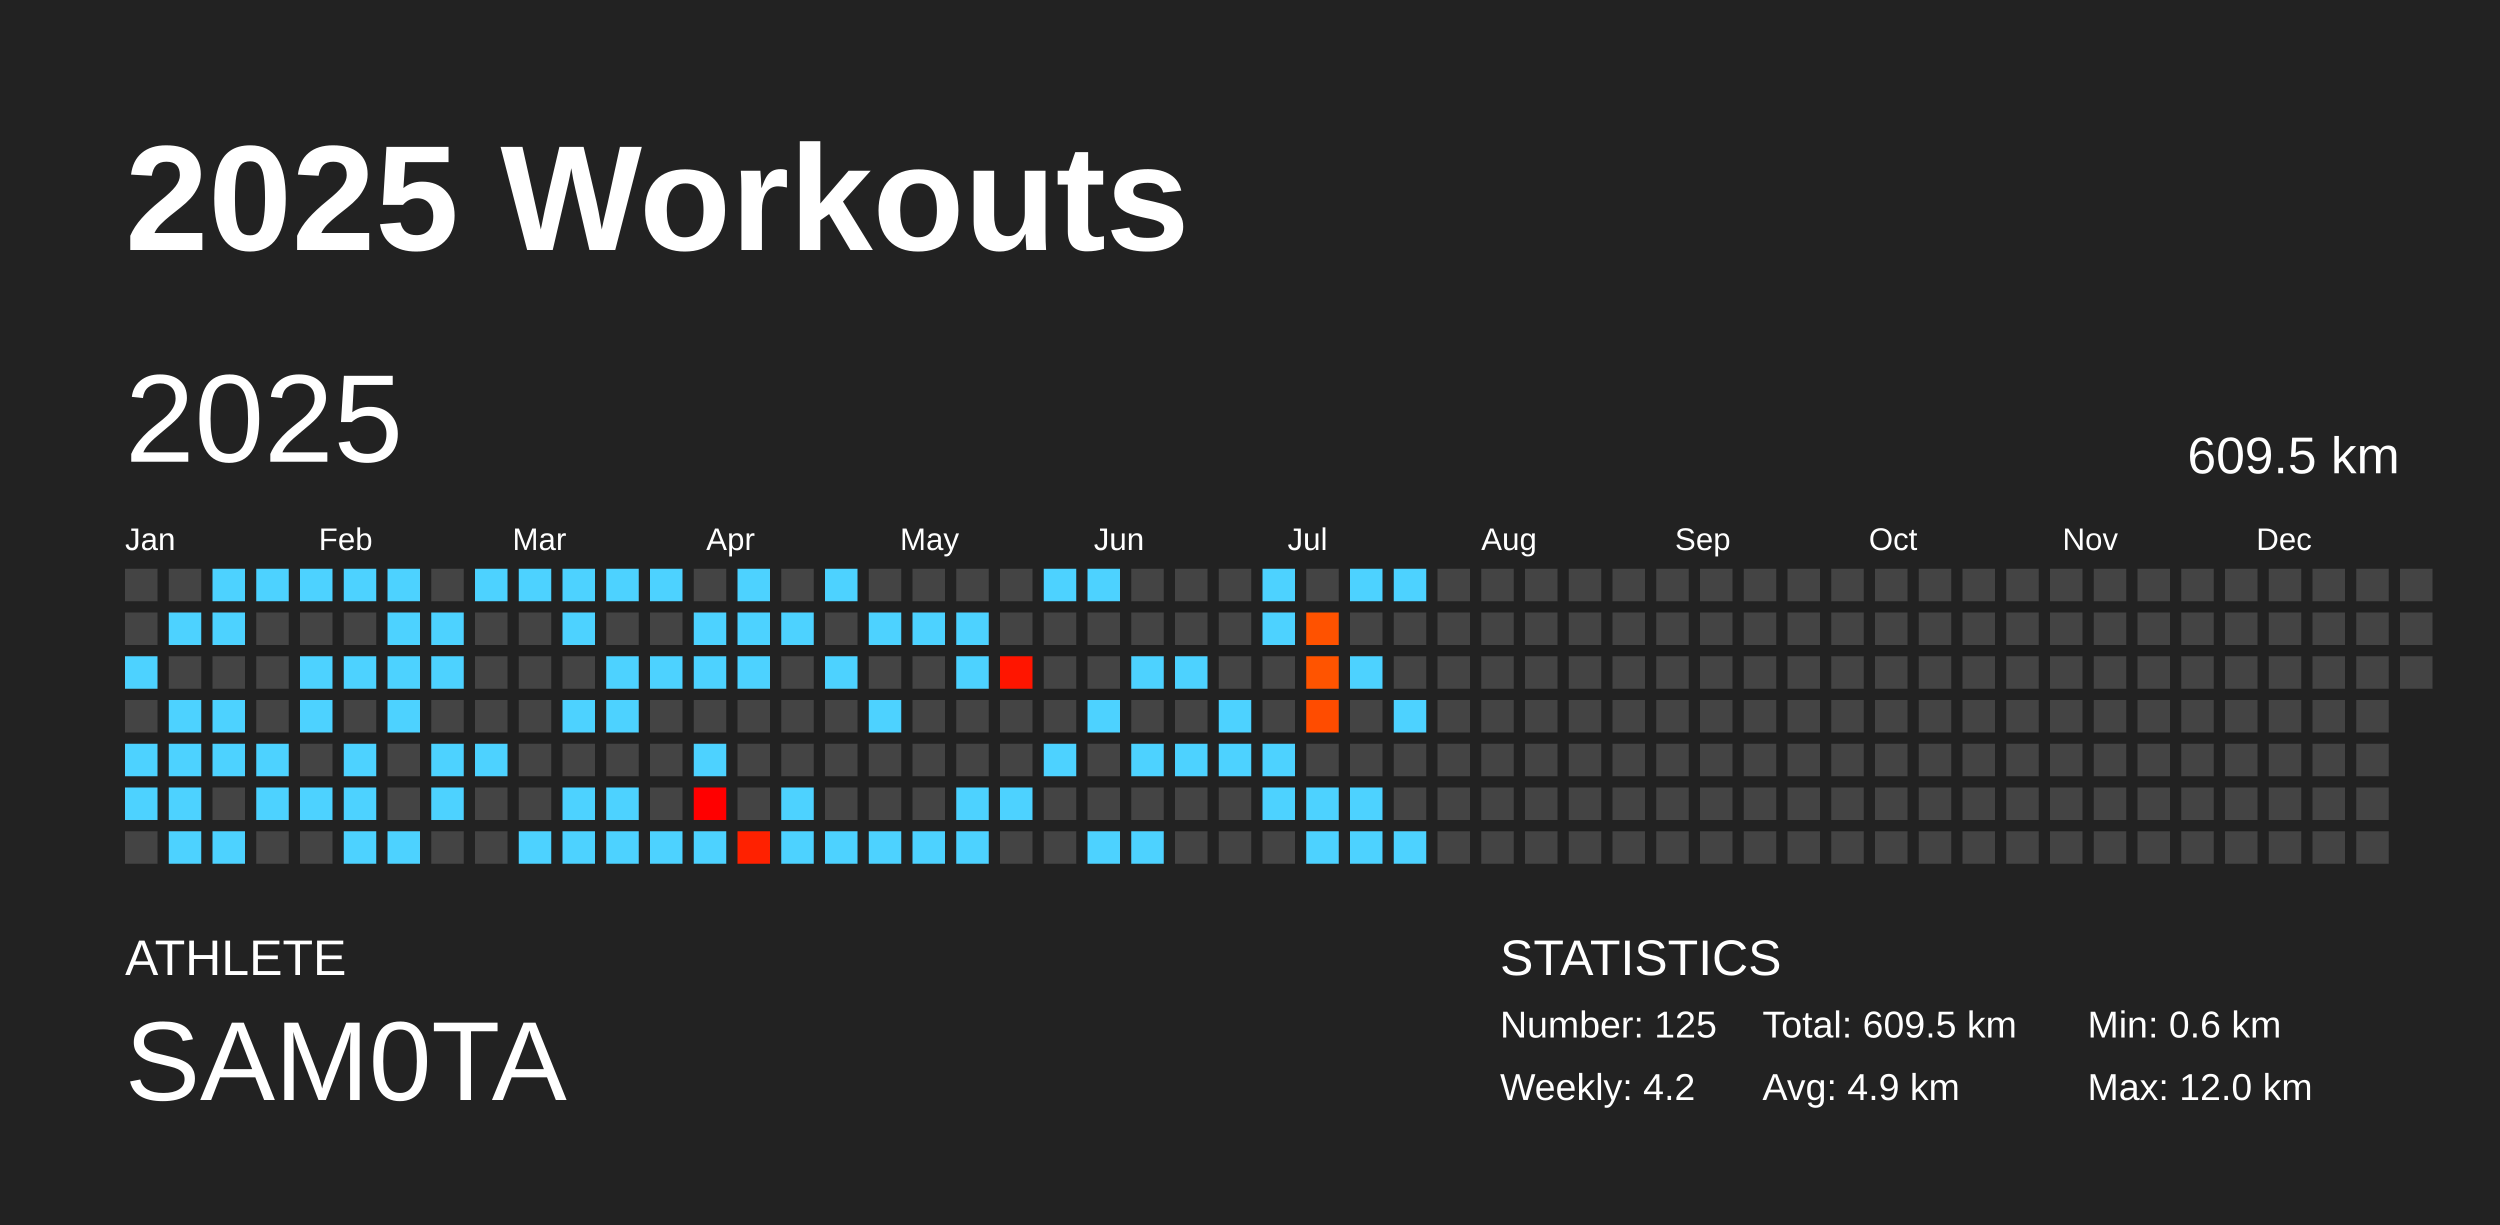
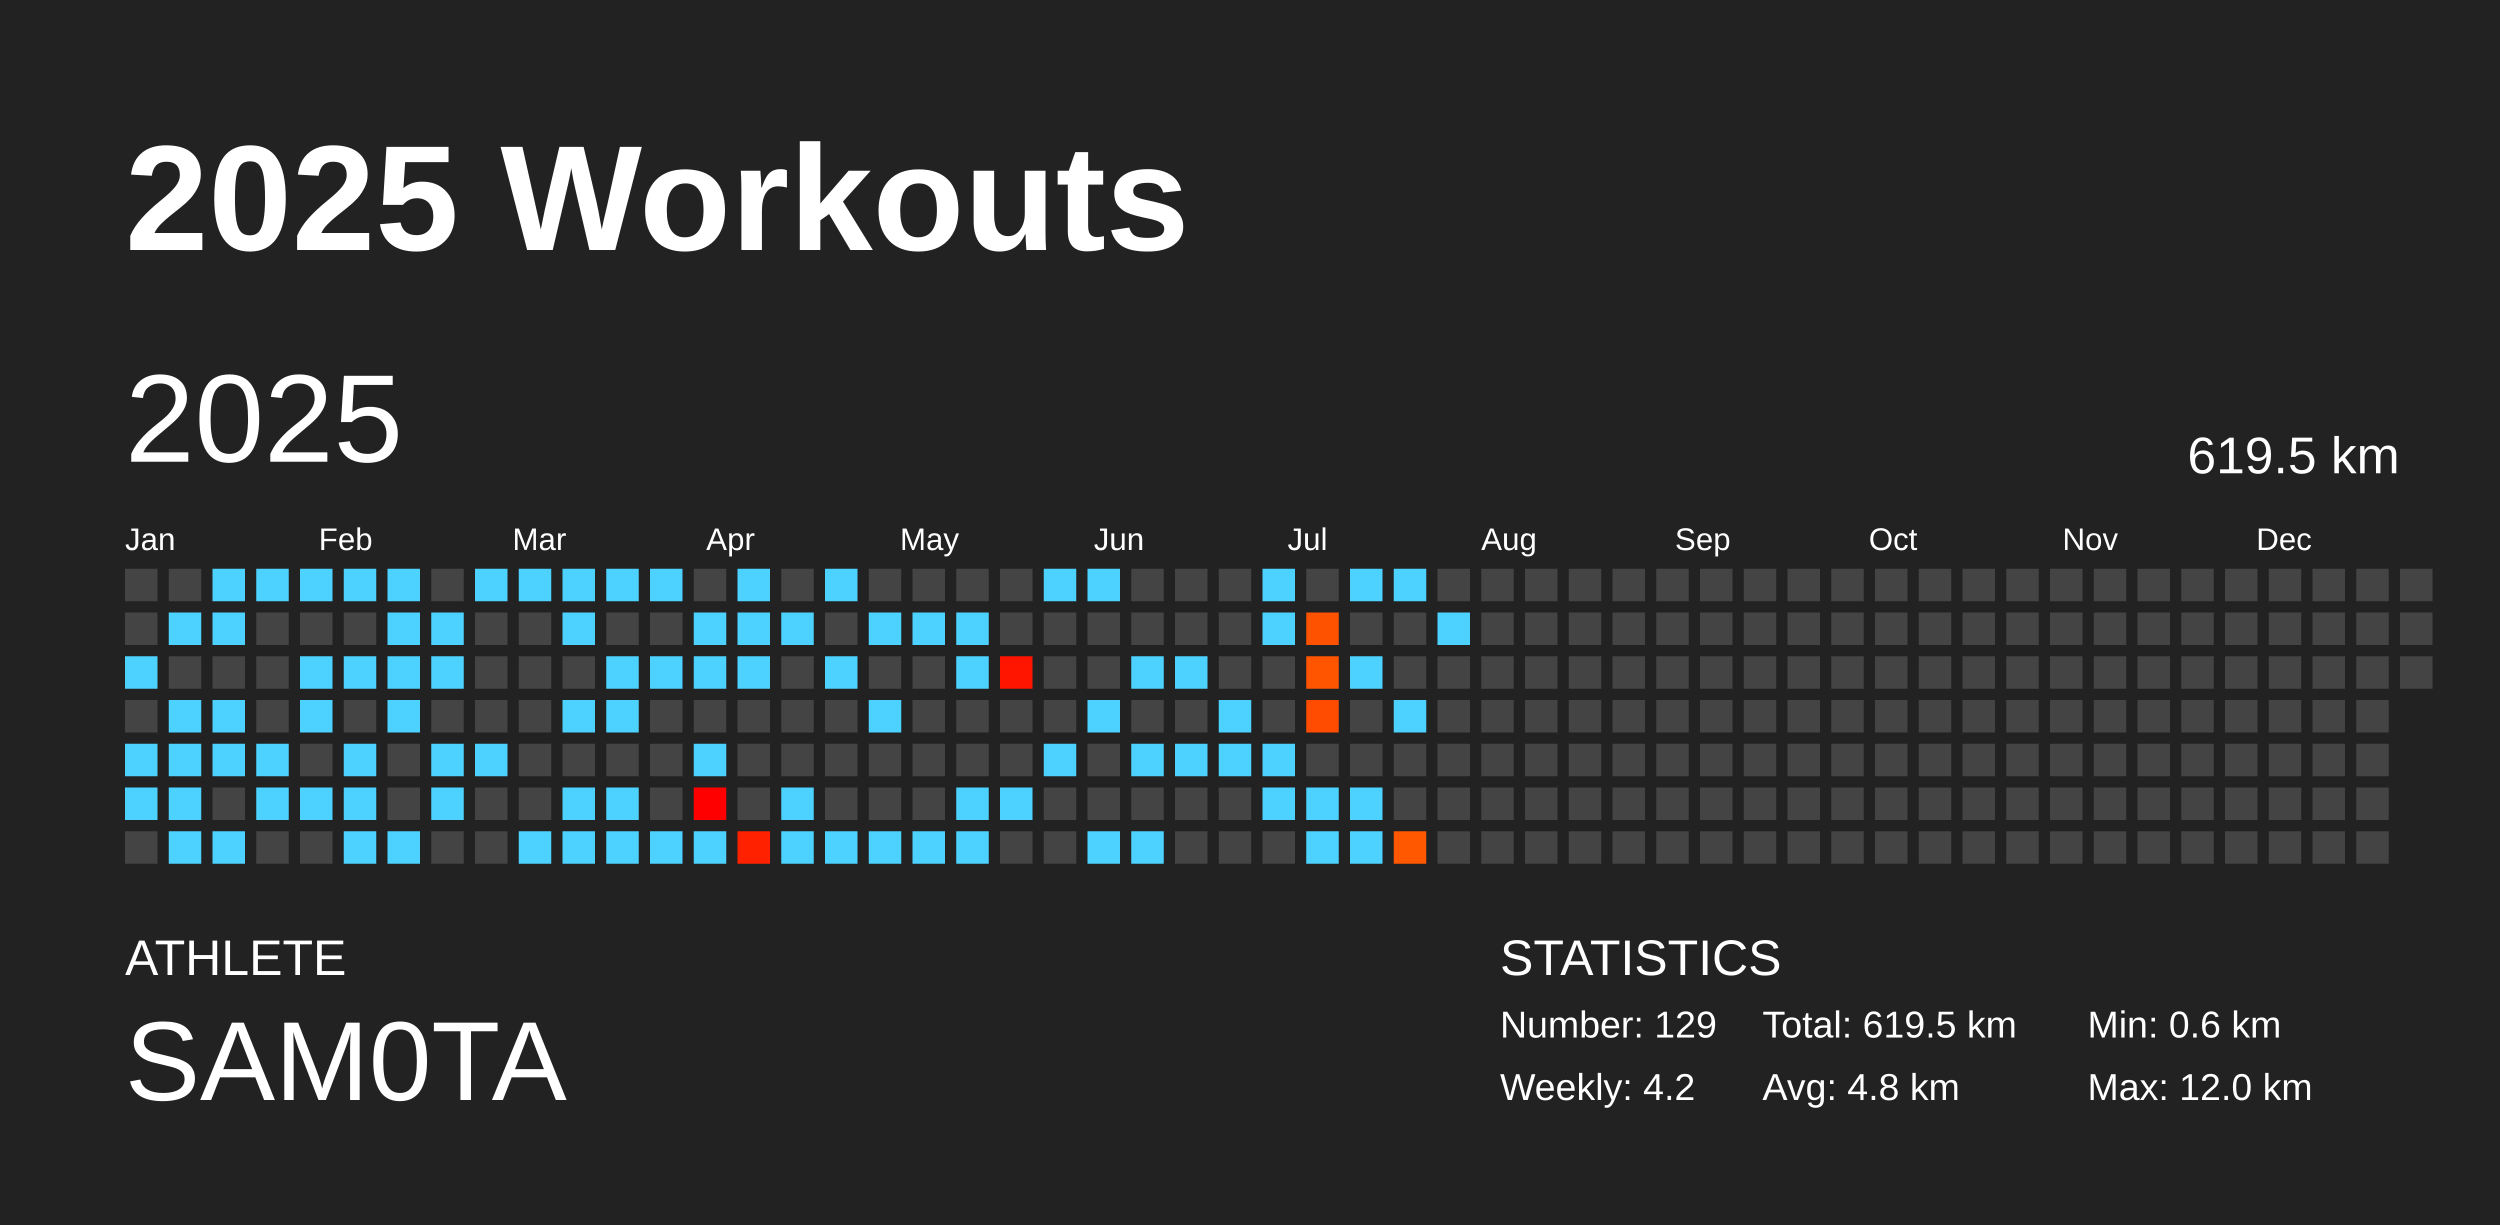
<svg xmlns="http://www.w3.org/2000/svg" baseProfile="full" height="98mm" version="1.1" viewBox="0,0,200,98" width="200mm">
  <defs />
  <rect fill="#222222" height="98" width="200" x="0" y="0" />
  <text fill="#FFFFFF" style="font-size:12px; font-family:Arial; font-weight:bold;" x="10" y="20">2025 Workouts</text>
  <text fill="#FFFFFF" style="font-size:4px; font-family:Arial" x="10" y="78">ATHLETE</text>
  <text fill="#FFFFFF" style="font-size:9px; font-family:Arial" x="10" y="88">SAM0TA</text>
  <text fill="#FFFFFF" style="font-size:4px; font-family:Arial" x="120" y="78">STATISTICS</text>
-   <text fill="#FFFFFF" style="font-size:3px; font-family:Arial" x="120" y="83">Number: 125</text>
+   <text fill="#FFFFFF" style="font-size:3px; font-family:Arial" x="120" y="83">Number: 129</text>
  <text fill="#FFFFFF" style="font-size:3px; font-family:Arial" x="120" y="88">Weekly: 4.2</text>
-   <text fill="#FFFFFF" style="font-size:3px; font-family:Arial" x="141" y="83">Total: 609.5 km</text>
-   <text fill="#FFFFFF" style="font-size:3px; font-family:Arial" x="141" y="88">Avg: 4.9 km</text>
+   <text fill="#FFFFFF" style="font-size:3px; font-family:Arial" x="141" y="83">Total: 619.5 km</text>
+   <text fill="#FFFFFF" style="font-size:3px; font-family:Arial" x="141" y="88">Avg: 4.8 km</text>
  <text fill="#FFFFFF" style="font-size:3px; font-family:Arial" x="167" y="83">Min: 0.6 km</text>
  <text fill="#FFFFFF" style="font-size:3px; font-family:Arial" x="167" y="88">Max: 12.0 km</text>
  <text dominant-baseline="hanging" fill="#FFFFFF" style="font-size:10.0px; font-family:Arial;" x="10" y="30">2025</text>
-   <text dominant-baseline="hanging" fill="#FFFFFF" style="font-size:4.125px; font-family:Arial;" x="175" y="35">609.5 km</text>
+   <text dominant-baseline="hanging" fill="#FFFFFF" style="font-size:4.125px; font-family:Arial;" x="175" y="35">619.5 km</text>
  <text fill="#FFFFFF" style="font-size:2.5px; font-family:Arial" x="10.0" y="44">Jan</text>
  <text fill="#FFFFFF" style="font-size:2.5px; font-family:Arial" x="25.5" y="44">Feb</text>
  <text fill="#FFFFFF" style="font-size:2.5px; font-family:Arial" x="41.0" y="44">Mar</text>
  <text fill="#FFFFFF" style="font-size:2.5px; font-family:Arial" x="56.5" y="44">Apr</text>
  <text fill="#FFFFFF" style="font-size:2.5px; font-family:Arial" x="72.0" y="44">May</text>
  <text fill="#FFFFFF" style="font-size:2.5px; font-family:Arial" x="87.5" y="44">Jun</text>
  <text fill="#FFFFFF" style="font-size:2.5px; font-family:Arial" x="103.0" y="44">Jul</text>
  <text fill="#FFFFFF" style="font-size:2.5px; font-family:Arial" x="118.5" y="44">Aug</text>
  <text fill="#FFFFFF" style="font-size:2.5px; font-family:Arial" x="134.0" y="44">Sep</text>
  <text fill="#FFFFFF" style="font-size:2.5px; font-family:Arial" x="149.5" y="44">Oct</text>
  <text fill="#FFFFFF" style="font-size:2.5px; font-family:Arial" x="165.0" y="44">Nov</text>
  <text fill="#FFFFFF" style="font-size:2.5px; font-family:Arial" x="180.5" y="44">Dec</text>
  <rect fill="#444444" height="2.6" width="2.6" x="10.0" y="45.5" />
  <rect fill="#444444" height="2.6" width="2.6" x="10.0" y="49.0" />
  <rect fill="#4dd2ff" height="2.6" width="2.6" x="10.0" y="52.5" />
  <rect fill="#444444" height="2.6" width="2.6" x="10.0" y="56.0" />
  <rect fill="#4dd2ff" height="2.6" width="2.6" x="10.0" y="59.5" />
  <rect fill="#4dd2ff" height="2.6" width="2.6" x="10.0" y="63.0" />
  <rect fill="#444444" height="2.6" width="2.6" x="10.0" y="66.5" />
  <rect fill="#444444" height="2.6" width="2.6" x="13.5" y="45.5" />
  <rect fill="#4dd2ff" height="2.6" width="2.6" x="13.5" y="49.0" />
  <rect fill="#444444" height="2.6" width="2.6" x="13.5" y="52.5" />
  <rect fill="#4dd2ff" height="2.6" width="2.6" x="13.5" y="56.0" />
  <rect fill="#4dd2ff" height="2.6" width="2.6" x="13.5" y="59.5" />
  <rect fill="#4dd2ff" height="2.6" width="2.6" x="13.5" y="63.0" />
  <rect fill="#4dd2ff" height="2.6" width="2.6" x="13.5" y="66.5" />
  <rect fill="#4dd2ff" height="2.6" width="2.6" x="17.0" y="45.5" />
  <rect fill="#4dd2ff" height="2.6" width="2.6" x="17.0" y="49.0" />
  <rect fill="#444444" height="2.6" width="2.6" x="17.0" y="52.5" />
  <rect fill="#4dd2ff" height="2.6" width="2.6" x="17.0" y="56.0" />
  <rect fill="#4dd2ff" height="2.6" width="2.6" x="17.0" y="59.5" />
  <rect fill="#444444" height="2.6" width="2.6" x="17.0" y="63.0" />
  <rect fill="#4dd2ff" height="2.6" width="2.6" x="17.0" y="66.5" />
  <rect fill="#4dd2ff" height="2.6" width="2.6" x="20.5" y="45.5" />
  <rect fill="#444444" height="2.6" width="2.6" x="20.5" y="49.0" />
  <rect fill="#444444" height="2.6" width="2.6" x="20.5" y="52.5" />
  <rect fill="#444444" height="2.6" width="2.6" x="20.5" y="56.0" />
  <rect fill="#4dd2ff" height="2.6" width="2.6" x="20.5" y="59.5" />
  <rect fill="#4dd2ff" height="2.6" width="2.6" x="20.5" y="63.0" />
  <rect fill="#444444" height="2.6" width="2.6" x="20.5" y="66.5" />
  <rect fill="#4dd2ff" height="2.6" width="2.6" x="24.0" y="45.5" />
  <rect fill="#444444" height="2.6" width="2.6" x="24.0" y="49.0" />
  <rect fill="#4dd2ff" height="2.6" width="2.6" x="24.0" y="52.5" />
  <rect fill="#4dd2ff" height="2.6" width="2.6" x="24.0" y="56.0" />
  <rect fill="#444444" height="2.6" width="2.6" x="24.0" y="59.5" />
  <rect fill="#4dd2ff" height="2.6" width="2.6" x="24.0" y="63.0" />
  <rect fill="#444444" height="2.6" width="2.6" x="24.0" y="66.5" />
  <rect fill="#4dd2ff" height="2.6" width="2.6" x="27.5" y="45.5" />
  <rect fill="#444444" height="2.6" width="2.6" x="27.5" y="49.0" />
  <rect fill="#4dd2ff" height="2.6" width="2.6" x="27.5" y="52.5" />
  <rect fill="#444444" height="2.6" width="2.6" x="27.5" y="56.0" />
  <rect fill="#4dd2ff" height="2.6" width="2.6" x="27.5" y="59.5" />
  <rect fill="#4dd2ff" height="2.6" width="2.6" x="27.5" y="63.0" />
  <rect fill="#4dd2ff" height="2.6" width="2.6" x="27.5" y="66.5" />
  <rect fill="#4dd2ff" height="2.6" width="2.6" x="31.0" y="45.5" />
  <rect fill="#4dd2ff" height="2.6" width="2.6" x="31.0" y="49.0" />
  <rect fill="#4dd2ff" height="2.6" width="2.6" x="31.0" y="52.5" />
  <rect fill="#4dd2ff" height="2.6" width="2.6" x="31.0" y="56.0" />
  <rect fill="#444444" height="2.6" width="2.6" x="31.0" y="59.5" />
  <rect fill="#444444" height="2.6" width="2.6" x="31.0" y="63.0" />
  <rect fill="#4dd2ff" height="2.6" width="2.6" x="31.0" y="66.5" />
  <rect fill="#444444" height="2.6" width="2.6" x="34.5" y="45.5" />
  <rect fill="#4dd2ff" height="2.6" width="2.6" x="34.5" y="49.0" />
  <rect fill="#4dd2ff" height="2.6" width="2.6" x="34.5" y="52.5" />
  <rect fill="#444444" height="2.6" width="2.6" x="34.5" y="56.0" />
  <rect fill="#4dd2ff" height="2.6" width="2.6" x="34.5" y="59.5" />
  <rect fill="#4dd2ff" height="2.6" width="2.6" x="34.5" y="63.0" />
  <rect fill="#444444" height="2.6" width="2.6" x="34.5" y="66.5" />
  <rect fill="#4dd2ff" height="2.6" width="2.6" x="38.0" y="45.5" />
  <rect fill="#444444" height="2.6" width="2.6" x="38.0" y="49.0" />
  <rect fill="#444444" height="2.6" width="2.6" x="38.0" y="52.5" />
  <rect fill="#444444" height="2.6" width="2.6" x="38.0" y="56.0" />
  <rect fill="#4dd2ff" height="2.6" width="2.6" x="38.0" y="59.5" />
  <rect fill="#444444" height="2.6" width="2.6" x="38.0" y="63.0" />
  <rect fill="#444444" height="2.6" width="2.6" x="38.0" y="66.5" />
  <rect fill="#4dd2ff" height="2.6" width="2.6" x="41.5" y="45.5" />
  <rect fill="#444444" height="2.6" width="2.6" x="41.5" y="49.0" />
  <rect fill="#444444" height="2.6" width="2.6" x="41.5" y="52.5" />
  <rect fill="#444444" height="2.6" width="2.6" x="41.5" y="56.0" />
  <rect fill="#444444" height="2.6" width="2.6" x="41.5" y="59.5" />
  <rect fill="#444444" height="2.6" width="2.6" x="41.5" y="63.0" />
  <rect fill="#4dd2ff" height="2.6" width="2.6" x="41.5" y="66.5" />
  <rect fill="#4dd2ff" height="2.6" width="2.6" x="45.0" y="45.5" />
  <rect fill="#4dd2ff" height="2.6" width="2.6" x="45.0" y="49.0" />
  <rect fill="#444444" height="2.6" width="2.6" x="45.0" y="52.5" />
  <rect fill="#4dd2ff" height="2.6" width="2.6" x="45.0" y="56.0" />
  <rect fill="#444444" height="2.6" width="2.6" x="45.0" y="59.5" />
  <rect fill="#4dd2ff" height="2.6" width="2.6" x="45.0" y="63.0" />
  <rect fill="#4dd2ff" height="2.6" width="2.6" x="45.0" y="66.5" />
  <rect fill="#4dd2ff" height="2.6" width="2.6" x="48.5" y="45.5" />
  <rect fill="#444444" height="2.6" width="2.6" x="48.5" y="49.0" />
  <rect fill="#4dd2ff" height="2.6" width="2.6" x="48.5" y="52.5" />
  <rect fill="#4dd2ff" height="2.6" width="2.6" x="48.5" y="56.0" />
  <rect fill="#444444" height="2.6" width="2.6" x="48.5" y="59.5" />
  <rect fill="#4dd2ff" height="2.6" width="2.6" x="48.5" y="63.0" />
  <rect fill="#4dd2ff" height="2.6" width="2.6" x="48.5" y="66.5" />
  <rect fill="#4dd2ff" height="2.6" width="2.6" x="52.0" y="45.5" />
  <rect fill="#444444" height="2.6" width="2.6" x="52.0" y="49.0" />
  <rect fill="#4dd2ff" height="2.6" width="2.6" x="52.0" y="52.5" />
  <rect fill="#444444" height="2.6" width="2.6" x="52.0" y="56.0" />
  <rect fill="#444444" height="2.6" width="2.6" x="52.0" y="59.5" />
  <rect fill="#444444" height="2.6" width="2.6" x="52.0" y="63.0" />
  <rect fill="#4dd2ff" height="2.6" width="2.6" x="52.0" y="66.5" />
  <rect fill="#444444" height="2.6" width="2.6" x="55.5" y="45.5" />
  <rect fill="#4dd2ff" height="2.6" width="2.6" x="55.5" y="49.0" />
  <rect fill="#4dd2ff" height="2.6" width="2.6" x="55.5" y="52.5" />
  <rect fill="#444444" height="2.6" width="2.6" x="55.5" y="56.0" />
  <rect fill="#4dd2ff" height="2.6" width="2.6" x="55.5" y="59.5" />
  <rect fill="#ff0000" height="2.6" width="2.6" x="55.5" y="63.0" />
  <rect fill="#4dd2ff" height="2.6" width="2.6" x="55.5" y="66.5" />
  <rect fill="#4dd2ff" height="2.6" width="2.6" x="59.0" y="45.5" />
  <rect fill="#4dd2ff" height="2.6" width="2.6" x="59.0" y="49.0" />
  <rect fill="#4dd2ff" height="2.6" width="2.6" x="59.0" y="52.5" />
  <rect fill="#444444" height="2.6" width="2.6" x="59.0" y="56.0" />
  <rect fill="#444444" height="2.6" width="2.6" x="59.0" y="59.5" />
  <rect fill="#444444" height="2.6" width="2.6" x="59.0" y="63.0" />
  <rect fill="#ff2100" height="2.6" width="2.6" x="59.0" y="66.5" />
  <rect fill="#444444" height="2.6" width="2.6" x="62.5" y="45.5" />
  <rect fill="#4dd2ff" height="2.6" width="2.6" x="62.5" y="49.0" />
  <rect fill="#444444" height="2.6" width="2.6" x="62.5" y="52.5" />
  <rect fill="#444444" height="2.6" width="2.6" x="62.5" y="56.0" />
  <rect fill="#444444" height="2.6" width="2.6" x="62.5" y="59.5" />
  <rect fill="#4dd2ff" height="2.6" width="2.6" x="62.5" y="63.0" />
  <rect fill="#4dd2ff" height="2.6" width="2.6" x="62.5" y="66.5" />
  <rect fill="#4dd2ff" height="2.6" width="2.6" x="66.0" y="45.5" />
  <rect fill="#444444" height="2.6" width="2.6" x="66.0" y="49.0" />
  <rect fill="#4dd2ff" height="2.6" width="2.6" x="66.0" y="52.5" />
  <rect fill="#444444" height="2.6" width="2.6" x="66.0" y="56.0" />
  <rect fill="#444444" height="2.6" width="2.6" x="66.0" y="59.5" />
  <rect fill="#444444" height="2.6" width="2.6" x="66.0" y="63.0" />
  <rect fill="#4dd2ff" height="2.6" width="2.6" x="66.0" y="66.5" />
  <rect fill="#444444" height="2.6" width="2.6" x="69.5" y="45.5" />
  <rect fill="#4dd2ff" height="2.6" width="2.6" x="69.5" y="49.0" />
  <rect fill="#444444" height="2.6" width="2.6" x="69.5" y="52.5" />
  <rect fill="#4dd2ff" height="2.6" width="2.6" x="69.5" y="56.0" />
  <rect fill="#444444" height="2.6" width="2.6" x="69.5" y="59.5" />
  <rect fill="#444444" height="2.6" width="2.6" x="69.5" y="63.0" />
  <rect fill="#4dd2ff" height="2.6" width="2.6" x="69.5" y="66.5" />
  <rect fill="#444444" height="2.6" width="2.6" x="73.0" y="45.5" />
  <rect fill="#4dd2ff" height="2.6" width="2.6" x="73.0" y="49.0" />
  <rect fill="#444444" height="2.6" width="2.6" x="73.0" y="52.5" />
  <rect fill="#444444" height="2.6" width="2.6" x="73.0" y="56.0" />
  <rect fill="#444444" height="2.6" width="2.6" x="73.0" y="59.5" />
  <rect fill="#444444" height="2.6" width="2.6" x="73.0" y="63.0" />
  <rect fill="#4dd2ff" height="2.6" width="2.6" x="73.0" y="66.5" />
  <rect fill="#444444" height="2.6" width="2.6" x="76.5" y="45.5" />
  <rect fill="#4dd2ff" height="2.6" width="2.6" x="76.5" y="49.0" />
  <rect fill="#4dd2ff" height="2.6" width="2.6" x="76.5" y="52.5" />
  <rect fill="#444444" height="2.6" width="2.6" x="76.5" y="56.0" />
  <rect fill="#444444" height="2.6" width="2.6" x="76.5" y="59.5" />
  <rect fill="#4dd2ff" height="2.6" width="2.6" x="76.5" y="63.0" />
  <rect fill="#4dd2ff" height="2.6" width="2.6" x="76.5" y="66.5" />
  <rect fill="#444444" height="2.6" width="2.6" x="80.0" y="45.5" />
  <rect fill="#444444" height="2.6" width="2.6" x="80.0" y="49.0" />
  <rect fill="#ff1500" height="2.6" width="2.6" x="80.0" y="52.5" />
  <rect fill="#444444" height="2.6" width="2.6" x="80.0" y="56.0" />
  <rect fill="#444444" height="2.6" width="2.6" x="80.0" y="59.5" />
  <rect fill="#4dd2ff" height="2.6" width="2.6" x="80.0" y="63.0" />
  <rect fill="#444444" height="2.6" width="2.6" x="80.0" y="66.5" />
  <rect fill="#4dd2ff" height="2.6" width="2.6" x="83.5" y="45.5" />
  <rect fill="#444444" height="2.6" width="2.6" x="83.5" y="49.0" />
  <rect fill="#444444" height="2.6" width="2.6" x="83.5" y="52.5" />
  <rect fill="#444444" height="2.6" width="2.6" x="83.5" y="56.0" />
  <rect fill="#4dd2ff" height="2.6" width="2.6" x="83.5" y="59.5" />
  <rect fill="#444444" height="2.6" width="2.6" x="83.5" y="63.0" />
  <rect fill="#444444" height="2.6" width="2.6" x="83.5" y="66.5" />
  <rect fill="#4dd2ff" height="2.6" width="2.6" x="87.0" y="45.5" />
  <rect fill="#444444" height="2.6" width="2.6" x="87.0" y="49.0" />
  <rect fill="#444444" height="2.6" width="2.6" x="87.0" y="52.5" />
  <rect fill="#4dd2ff" height="2.6" width="2.6" x="87.0" y="56.0" />
  <rect fill="#444444" height="2.6" width="2.6" x="87.0" y="59.5" />
  <rect fill="#444444" height="2.6" width="2.6" x="87.0" y="63.0" />
  <rect fill="#4dd2ff" height="2.6" width="2.6" x="87.0" y="66.5" />
  <rect fill="#444444" height="2.6" width="2.6" x="90.5" y="45.5" />
  <rect fill="#444444" height="2.6" width="2.6" x="90.5" y="49.0" />
  <rect fill="#4dd2ff" height="2.6" width="2.6" x="90.5" y="52.5" />
  <rect fill="#444444" height="2.6" width="2.6" x="90.5" y="56.0" />
  <rect fill="#4dd2ff" height="2.6" width="2.6" x="90.5" y="59.5" />
  <rect fill="#444444" height="2.6" width="2.6" x="90.5" y="63.0" />
  <rect fill="#4dd2ff" height="2.6" width="2.6" x="90.5" y="66.5" />
  <rect fill="#444444" height="2.6" width="2.6" x="94.0" y="45.5" />
  <rect fill="#444444" height="2.6" width="2.6" x="94.0" y="49.0" />
  <rect fill="#4dd2ff" height="2.6" width="2.6" x="94.0" y="52.5" />
  <rect fill="#444444" height="2.6" width="2.6" x="94.0" y="56.0" />
  <rect fill="#4dd2ff" height="2.6" width="2.6" x="94.0" y="59.5" />
  <rect fill="#444444" height="2.6" width="2.6" x="94.0" y="63.0" />
  <rect fill="#444444" height="2.6" width="2.6" x="94.0" y="66.5" />
  <rect fill="#444444" height="2.6" width="2.6" x="97.5" y="45.5" />
  <rect fill="#444444" height="2.6" width="2.6" x="97.5" y="49.0" />
  <rect fill="#444444" height="2.6" width="2.6" x="97.5" y="52.5" />
  <rect fill="#4dd2ff" height="2.6" width="2.6" x="97.5" y="56.0" />
  <rect fill="#4dd2ff" height="2.6" width="2.6" x="97.5" y="59.5" />
  <rect fill="#444444" height="2.6" width="2.6" x="97.5" y="63.0" />
  <rect fill="#444444" height="2.6" width="2.6" x="97.5" y="66.5" />
  <rect fill="#4dd2ff" height="2.6" width="2.6" x="101.0" y="45.5" />
  <rect fill="#4dd2ff" height="2.6" width="2.6" x="101.0" y="49.0" />
  <rect fill="#444444" height="2.6" width="2.6" x="101.0" y="52.5" />
  <rect fill="#444444" height="2.6" width="2.6" x="101.0" y="56.0" />
  <rect fill="#4dd2ff" height="2.6" width="2.6" x="101.0" y="59.5" />
  <rect fill="#4dd2ff" height="2.6" width="2.6" x="101.0" y="63.0" />
  <rect fill="#444444" height="2.6" width="2.6" x="101.0" y="66.5" />
  <rect fill="#444444" height="2.6" width="2.6" x="104.5" y="45.5" />
  <rect fill="#ff5200" height="2.6" width="2.6" x="104.5" y="49.0" />
  <rect fill="#ff5400" height="2.6" width="2.6" x="104.5" y="52.5" />
  <rect fill="#ff4c00" height="2.6" width="2.6" x="104.5" y="56.0" />
  <rect fill="#444444" height="2.6" width="2.6" x="104.5" y="59.5" />
  <rect fill="#4dd2ff" height="2.6" width="2.6" x="104.5" y="63.0" />
  <rect fill="#4dd2ff" height="2.6" width="2.6" x="104.5" y="66.5" />
  <rect fill="#4dd2ff" height="2.6" width="2.6" x="108.0" y="45.5" />
  <rect fill="#444444" height="2.6" width="2.6" x="108.0" y="49.0" />
  <rect fill="#4dd2ff" height="2.6" width="2.6" x="108.0" y="52.5" />
  <rect fill="#444444" height="2.6" width="2.6" x="108.0" y="56.0" />
  <rect fill="#444444" height="2.6" width="2.6" x="108.0" y="59.5" />
  <rect fill="#4dd2ff" height="2.6" width="2.6" x="108.0" y="63.0" />
  <rect fill="#4dd2ff" height="2.6" width="2.6" x="108.0" y="66.5" />
  <rect fill="#4dd2ff" height="2.6" width="2.6" x="111.5" y="45.5" />
  <rect fill="#444444" height="2.6" width="2.6" x="111.5" y="49.0" />
  <rect fill="#444444" height="2.6" width="2.6" x="111.5" y="52.5" />
  <rect fill="#4dd2ff" height="2.6" width="2.6" x="111.5" y="56.0" />
  <rect fill="#444444" height="2.6" width="2.6" x="111.5" y="59.5" />
  <rect fill="#444444" height="2.6" width="2.6" x="111.5" y="63.0" />
-   <rect fill="#4dd2ff" height="2.6" width="2.6" x="111.5" y="66.5" />
+   <rect fill="#ff5800" height="2.6" width="2.6" x="111.5" y="66.5" />
  <rect fill="#444444" height="2.6" width="2.6" x="115.0" y="45.5" />
-   <rect fill="#444444" height="2.6" width="2.6" x="115.0" y="49.0" />
+   <rect fill="#4dd2ff" height="2.6" width="2.6" x="115.0" y="49.0" />
  <rect fill="#444444" height="2.6" width="2.6" x="115.0" y="52.5" />
  <rect fill="#444444" height="2.6" width="2.6" x="115.0" y="56.0" />
  <rect fill="#444444" height="2.6" width="2.6" x="115.0" y="59.5" />
  <rect fill="#444444" height="2.6" width="2.6" x="115.0" y="63.0" />
  <rect fill="#444444" height="2.6" width="2.6" x="115.0" y="66.5" />
  <rect fill="#444444" height="2.6" width="2.6" x="118.5" y="45.5" />
  <rect fill="#444444" height="2.6" width="2.6" x="118.5" y="49.0" />
  <rect fill="#444444" height="2.6" width="2.6" x="118.5" y="52.5" />
  <rect fill="#444444" height="2.6" width="2.6" x="118.5" y="56.0" />
  <rect fill="#444444" height="2.6" width="2.6" x="118.5" y="59.5" />
  <rect fill="#444444" height="2.6" width="2.6" x="118.5" y="63.0" />
  <rect fill="#444444" height="2.6" width="2.6" x="118.5" y="66.5" />
  <rect fill="#444444" height="2.6" width="2.6" x="122.0" y="45.5" />
  <rect fill="#444444" height="2.6" width="2.6" x="122.0" y="49.0" />
  <rect fill="#444444" height="2.6" width="2.6" x="122.0" y="52.5" />
  <rect fill="#444444" height="2.6" width="2.6" x="122.0" y="56.0" />
  <rect fill="#444444" height="2.6" width="2.6" x="122.0" y="59.5" />
  <rect fill="#444444" height="2.6" width="2.6" x="122.0" y="63.0" />
  <rect fill="#444444" height="2.6" width="2.6" x="122.0" y="66.5" />
  <rect fill="#444444" height="2.6" width="2.6" x="125.5" y="45.5" />
  <rect fill="#444444" height="2.6" width="2.6" x="125.5" y="49.0" />
  <rect fill="#444444" height="2.6" width="2.6" x="125.5" y="52.5" />
  <rect fill="#444444" height="2.6" width="2.6" x="125.5" y="56.0" />
  <rect fill="#444444" height="2.6" width="2.6" x="125.5" y="59.5" />
  <rect fill="#444444" height="2.6" width="2.6" x="125.5" y="63.0" />
  <rect fill="#444444" height="2.6" width="2.6" x="125.5" y="66.5" />
  <rect fill="#444444" height="2.6" width="2.6" x="129.0" y="45.5" />
  <rect fill="#444444" height="2.6" width="2.6" x="129.0" y="49.0" />
  <rect fill="#444444" height="2.6" width="2.6" x="129.0" y="52.5" />
  <rect fill="#444444" height="2.6" width="2.6" x="129.0" y="56.0" />
  <rect fill="#444444" height="2.6" width="2.6" x="129.0" y="59.5" />
  <rect fill="#444444" height="2.6" width="2.6" x="129.0" y="63.0" />
  <rect fill="#444444" height="2.6" width="2.6" x="129.0" y="66.5" />
  <rect fill="#444444" height="2.6" width="2.6" x="132.5" y="45.5" />
  <rect fill="#444444" height="2.6" width="2.6" x="132.5" y="49.0" />
  <rect fill="#444444" height="2.6" width="2.6" x="132.5" y="52.5" />
  <rect fill="#444444" height="2.6" width="2.6" x="132.5" y="56.0" />
  <rect fill="#444444" height="2.6" width="2.6" x="132.5" y="59.5" />
  <rect fill="#444444" height="2.6" width="2.6" x="132.5" y="63.0" />
  <rect fill="#444444" height="2.6" width="2.6" x="132.5" y="66.5" />
  <rect fill="#444444" height="2.6" width="2.6" x="136.0" y="45.5" />
  <rect fill="#444444" height="2.6" width="2.6" x="136.0" y="49.0" />
  <rect fill="#444444" height="2.6" width="2.6" x="136.0" y="52.5" />
  <rect fill="#444444" height="2.6" width="2.6" x="136.0" y="56.0" />
  <rect fill="#444444" height="2.6" width="2.6" x="136.0" y="59.5" />
  <rect fill="#444444" height="2.6" width="2.6" x="136.0" y="63.0" />
  <rect fill="#444444" height="2.6" width="2.6" x="136.0" y="66.5" />
  <rect fill="#444444" height="2.6" width="2.6" x="139.5" y="45.5" />
  <rect fill="#444444" height="2.6" width="2.6" x="139.5" y="49.0" />
  <rect fill="#444444" height="2.6" width="2.6" x="139.5" y="52.5" />
  <rect fill="#444444" height="2.6" width="2.6" x="139.5" y="56.0" />
  <rect fill="#444444" height="2.6" width="2.6" x="139.5" y="59.5" />
  <rect fill="#444444" height="2.6" width="2.6" x="139.5" y="63.0" />
  <rect fill="#444444" height="2.6" width="2.6" x="139.5" y="66.5" />
  <rect fill="#444444" height="2.6" width="2.6" x="143.0" y="45.5" />
  <rect fill="#444444" height="2.6" width="2.6" x="143.0" y="49.0" />
  <rect fill="#444444" height="2.6" width="2.6" x="143.0" y="52.5" />
  <rect fill="#444444" height="2.6" width="2.6" x="143.0" y="56.0" />
  <rect fill="#444444" height="2.6" width="2.6" x="143.0" y="59.5" />
  <rect fill="#444444" height="2.6" width="2.6" x="143.0" y="63.0" />
  <rect fill="#444444" height="2.6" width="2.6" x="143.0" y="66.5" />
  <rect fill="#444444" height="2.6" width="2.6" x="146.5" y="45.5" />
  <rect fill="#444444" height="2.6" width="2.6" x="146.5" y="49.0" />
  <rect fill="#444444" height="2.6" width="2.6" x="146.5" y="52.5" />
  <rect fill="#444444" height="2.6" width="2.6" x="146.5" y="56.0" />
  <rect fill="#444444" height="2.6" width="2.6" x="146.5" y="59.5" />
  <rect fill="#444444" height="2.6" width="2.6" x="146.5" y="63.0" />
  <rect fill="#444444" height="2.6" width="2.6" x="146.5" y="66.5" />
  <rect fill="#444444" height="2.6" width="2.6" x="150.0" y="45.5" />
  <rect fill="#444444" height="2.6" width="2.6" x="150.0" y="49.0" />
  <rect fill="#444444" height="2.6" width="2.6" x="150.0" y="52.5" />
  <rect fill="#444444" height="2.6" width="2.6" x="150.0" y="56.0" />
  <rect fill="#444444" height="2.6" width="2.6" x="150.0" y="59.5" />
  <rect fill="#444444" height="2.6" width="2.6" x="150.0" y="63.0" />
  <rect fill="#444444" height="2.6" width="2.6" x="150.0" y="66.5" />
  <rect fill="#444444" height="2.6" width="2.6" x="153.5" y="45.5" />
  <rect fill="#444444" height="2.6" width="2.6" x="153.5" y="49.0" />
  <rect fill="#444444" height="2.6" width="2.6" x="153.5" y="52.5" />
  <rect fill="#444444" height="2.6" width="2.6" x="153.5" y="56.0" />
  <rect fill="#444444" height="2.6" width="2.6" x="153.5" y="59.5" />
  <rect fill="#444444" height="2.6" width="2.6" x="153.5" y="63.0" />
  <rect fill="#444444" height="2.6" width="2.6" x="153.5" y="66.5" />
  <rect fill="#444444" height="2.6" width="2.6" x="157.0" y="45.5" />
  <rect fill="#444444" height="2.6" width="2.6" x="157.0" y="49.0" />
  <rect fill="#444444" height="2.6" width="2.6" x="157.0" y="52.5" />
  <rect fill="#444444" height="2.6" width="2.6" x="157.0" y="56.0" />
  <rect fill="#444444" height="2.6" width="2.6" x="157.0" y="59.5" />
  <rect fill="#444444" height="2.6" width="2.6" x="157.0" y="63.0" />
  <rect fill="#444444" height="2.6" width="2.6" x="157.0" y="66.5" />
  <rect fill="#444444" height="2.6" width="2.6" x="160.5" y="45.5" />
  <rect fill="#444444" height="2.6" width="2.6" x="160.5" y="49.0" />
  <rect fill="#444444" height="2.6" width="2.6" x="160.5" y="52.5" />
  <rect fill="#444444" height="2.6" width="2.6" x="160.5" y="56.0" />
  <rect fill="#444444" height="2.6" width="2.6" x="160.5" y="59.5" />
  <rect fill="#444444" height="2.6" width="2.6" x="160.5" y="63.0" />
  <rect fill="#444444" height="2.6" width="2.6" x="160.5" y="66.5" />
  <rect fill="#444444" height="2.6" width="2.6" x="164.0" y="45.5" />
  <rect fill="#444444" height="2.6" width="2.6" x="164.0" y="49.0" />
  <rect fill="#444444" height="2.6" width="2.6" x="164.0" y="52.5" />
  <rect fill="#444444" height="2.6" width="2.6" x="164.0" y="56.0" />
  <rect fill="#444444" height="2.6" width="2.6" x="164.0" y="59.5" />
  <rect fill="#444444" height="2.6" width="2.6" x="164.0" y="63.0" />
  <rect fill="#444444" height="2.6" width="2.6" x="164.0" y="66.5" />
  <rect fill="#444444" height="2.6" width="2.6" x="167.5" y="45.5" />
  <rect fill="#444444" height="2.6" width="2.6" x="167.5" y="49.0" />
  <rect fill="#444444" height="2.6" width="2.6" x="167.5" y="52.5" />
  <rect fill="#444444" height="2.6" width="2.6" x="167.5" y="56.0" />
  <rect fill="#444444" height="2.6" width="2.6" x="167.5" y="59.5" />
  <rect fill="#444444" height="2.6" width="2.6" x="167.5" y="63.0" />
  <rect fill="#444444" height="2.6" width="2.6" x="167.5" y="66.5" />
  <rect fill="#444444" height="2.6" width="2.6" x="171.0" y="45.5" />
  <rect fill="#444444" height="2.6" width="2.6" x="171.0" y="49.0" />
  <rect fill="#444444" height="2.6" width="2.6" x="171.0" y="52.5" />
  <rect fill="#444444" height="2.6" width="2.6" x="171.0" y="56.0" />
  <rect fill="#444444" height="2.6" width="2.6" x="171.0" y="59.5" />
  <rect fill="#444444" height="2.6" width="2.6" x="171.0" y="63.0" />
  <rect fill="#444444" height="2.6" width="2.6" x="171.0" y="66.5" />
  <rect fill="#444444" height="2.6" width="2.6" x="174.5" y="45.5" />
  <rect fill="#444444" height="2.6" width="2.6" x="174.5" y="49.0" />
  <rect fill="#444444" height="2.6" width="2.6" x="174.5" y="52.5" />
  <rect fill="#444444" height="2.6" width="2.6" x="174.5" y="56.0" />
  <rect fill="#444444" height="2.6" width="2.6" x="174.5" y="59.5" />
  <rect fill="#444444" height="2.6" width="2.6" x="174.5" y="63.0" />
  <rect fill="#444444" height="2.6" width="2.6" x="174.5" y="66.5" />
  <rect fill="#444444" height="2.6" width="2.6" x="178.0" y="45.5" />
  <rect fill="#444444" height="2.6" width="2.6" x="178.0" y="49.0" />
  <rect fill="#444444" height="2.6" width="2.6" x="178.0" y="52.5" />
  <rect fill="#444444" height="2.6" width="2.6" x="178.0" y="56.0" />
  <rect fill="#444444" height="2.6" width="2.6" x="178.0" y="59.5" />
  <rect fill="#444444" height="2.6" width="2.6" x="178.0" y="63.0" />
  <rect fill="#444444" height="2.6" width="2.6" x="178.0" y="66.5" />
  <rect fill="#444444" height="2.6" width="2.6" x="181.5" y="45.5" />
  <rect fill="#444444" height="2.6" width="2.6" x="181.5" y="49.0" />
  <rect fill="#444444" height="2.6" width="2.6" x="181.5" y="52.5" />
  <rect fill="#444444" height="2.6" width="2.6" x="181.5" y="56.0" />
  <rect fill="#444444" height="2.6" width="2.6" x="181.5" y="59.5" />
  <rect fill="#444444" height="2.6" width="2.6" x="181.5" y="63.0" />
  <rect fill="#444444" height="2.6" width="2.6" x="181.5" y="66.5" />
  <rect fill="#444444" height="2.6" width="2.6" x="185.0" y="45.5" />
  <rect fill="#444444" height="2.6" width="2.6" x="185.0" y="49.0" />
  <rect fill="#444444" height="2.6" width="2.6" x="185.0" y="52.5" />
  <rect fill="#444444" height="2.6" width="2.6" x="185.0" y="56.0" />
  <rect fill="#444444" height="2.6" width="2.6" x="185.0" y="59.5" />
  <rect fill="#444444" height="2.6" width="2.6" x="185.0" y="63.0" />
  <rect fill="#444444" height="2.6" width="2.6" x="185.0" y="66.5" />
  <rect fill="#444444" height="2.6" width="2.6" x="188.5" y="45.5" />
  <rect fill="#444444" height="2.6" width="2.6" x="188.5" y="49.0" />
  <rect fill="#444444" height="2.6" width="2.6" x="188.5" y="52.5" />
  <rect fill="#444444" height="2.6" width="2.6" x="188.5" y="56.0" />
  <rect fill="#444444" height="2.6" width="2.6" x="188.5" y="59.5" />
  <rect fill="#444444" height="2.6" width="2.6" x="188.5" y="63.0" />
  <rect fill="#444444" height="2.6" width="2.6" x="188.5" y="66.5" />
  <rect fill="#444444" height="2.6" width="2.6" x="192.0" y="45.5" />
  <rect fill="#444444" height="2.6" width="2.6" x="192.0" y="49.0" />
  <rect fill="#444444" height="2.6" width="2.6" x="192.0" y="52.5" />
</svg>
